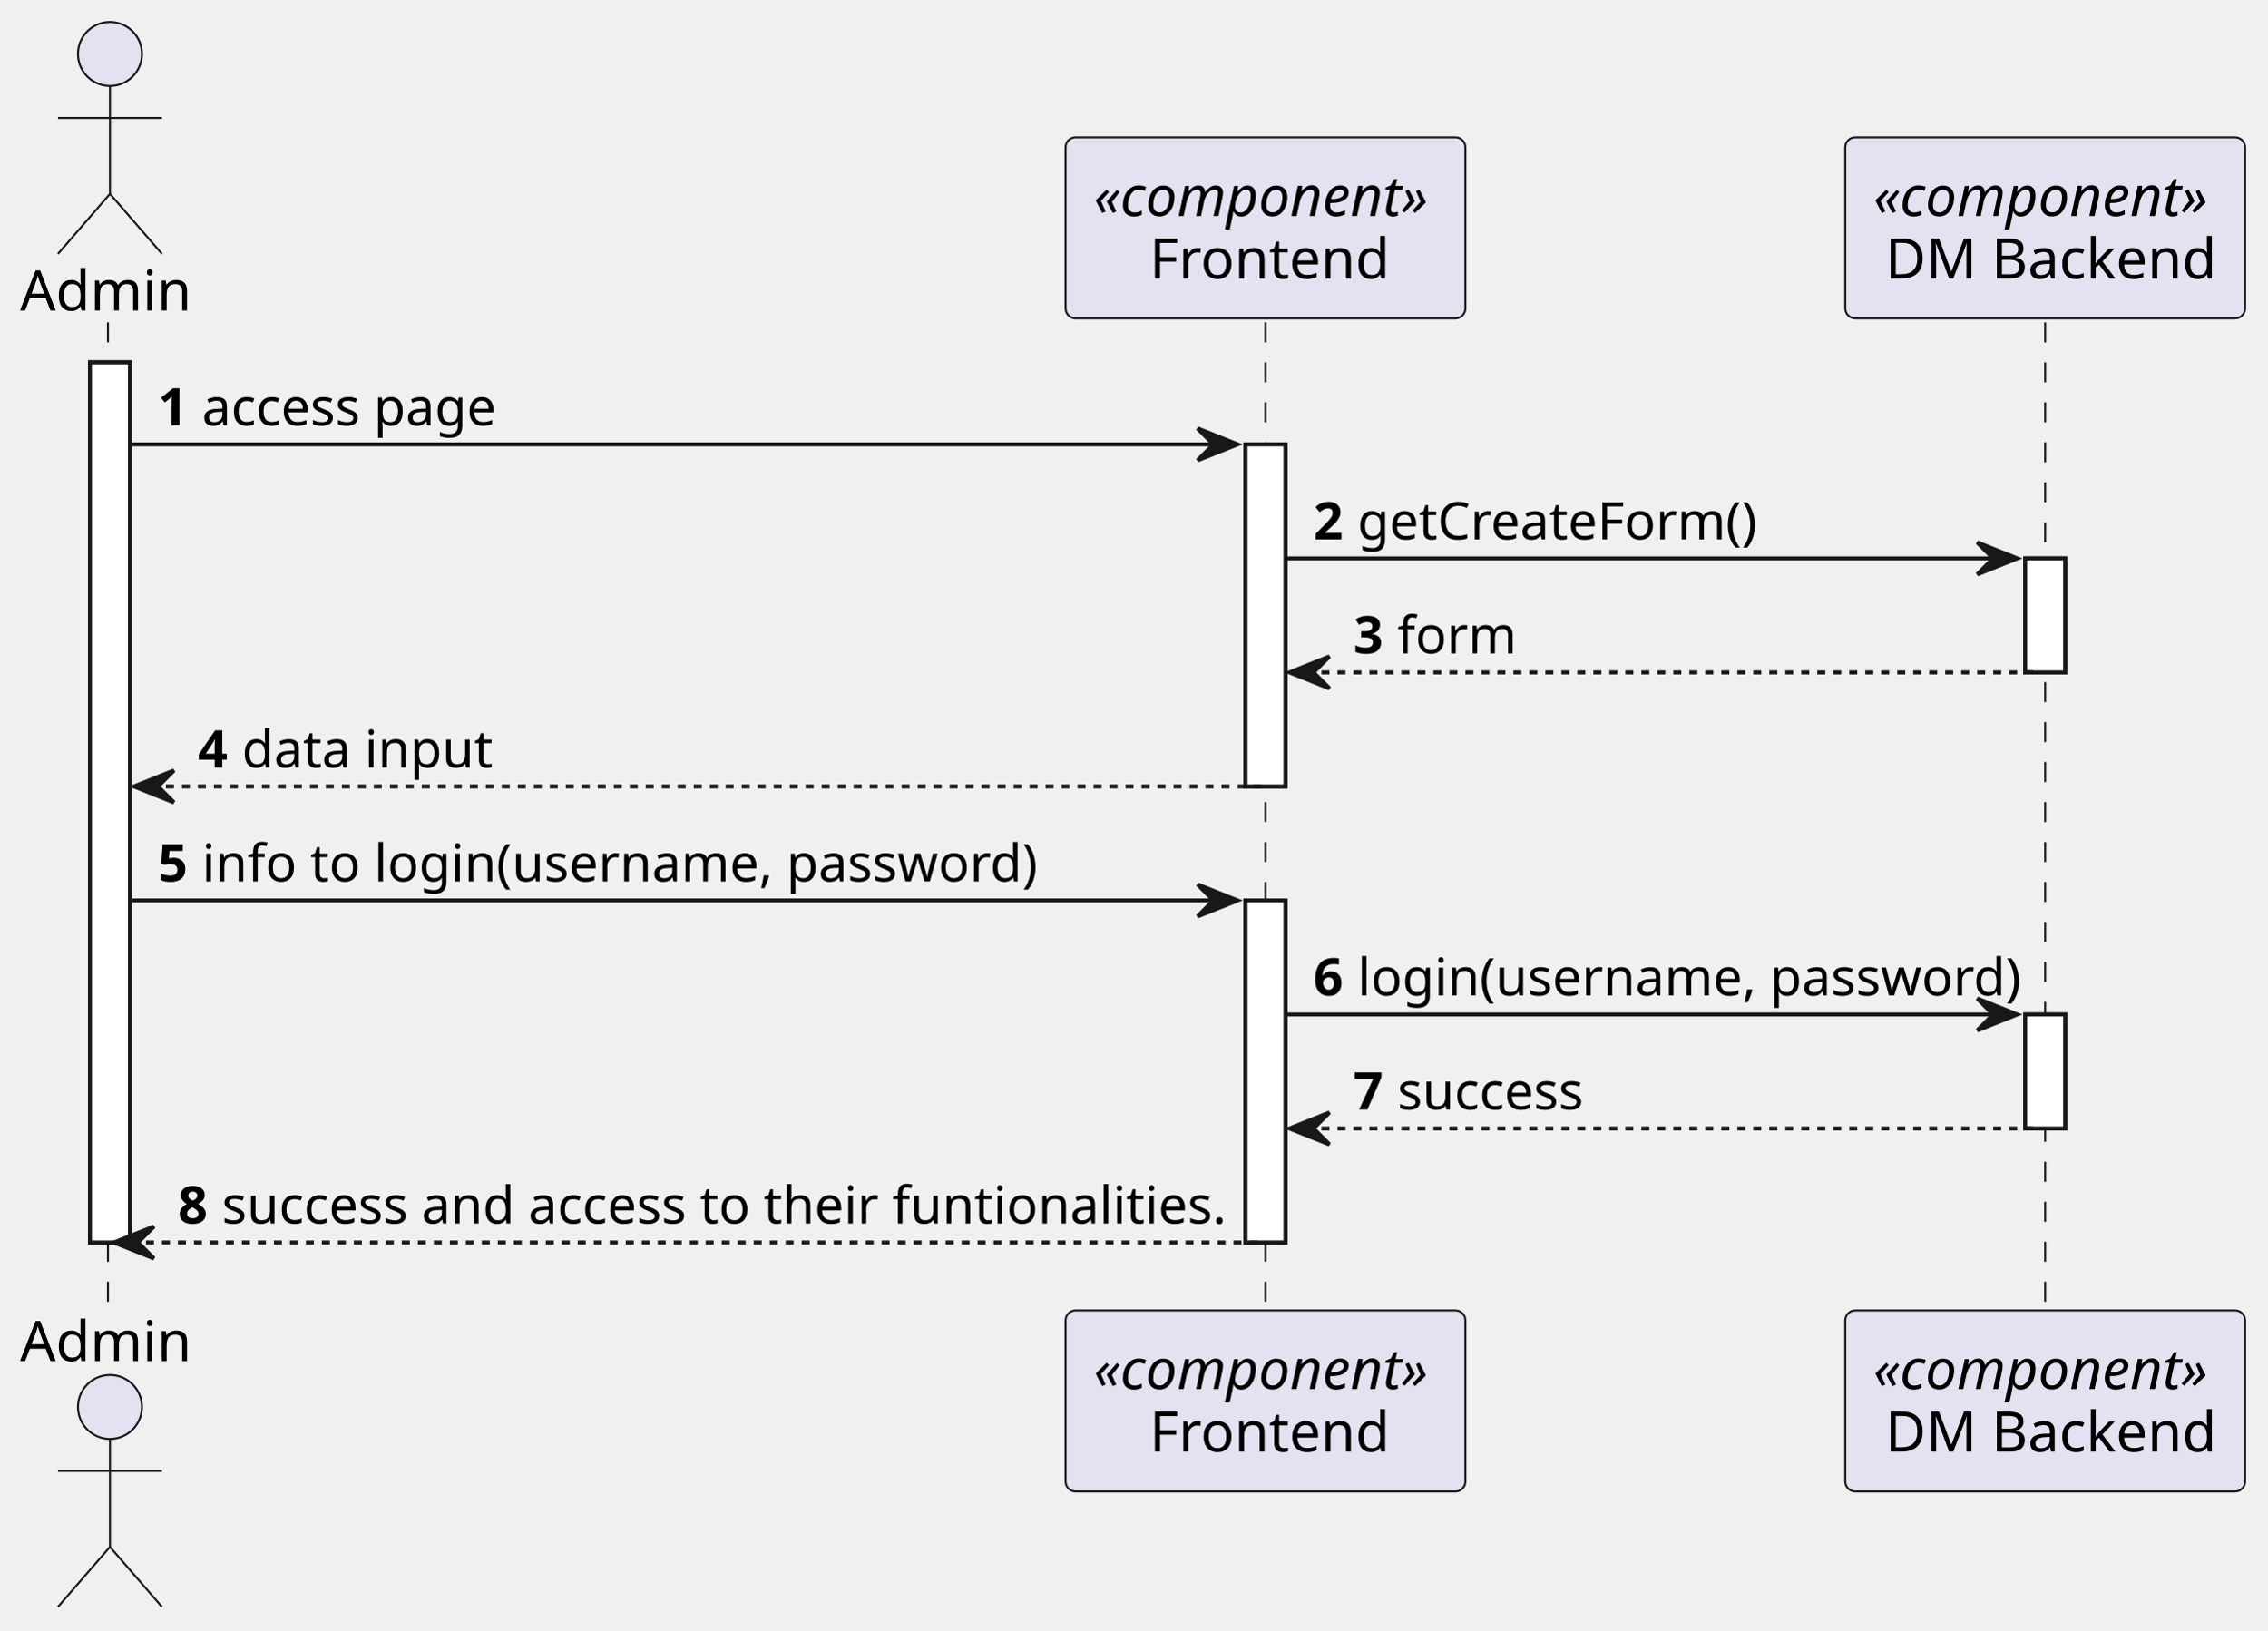
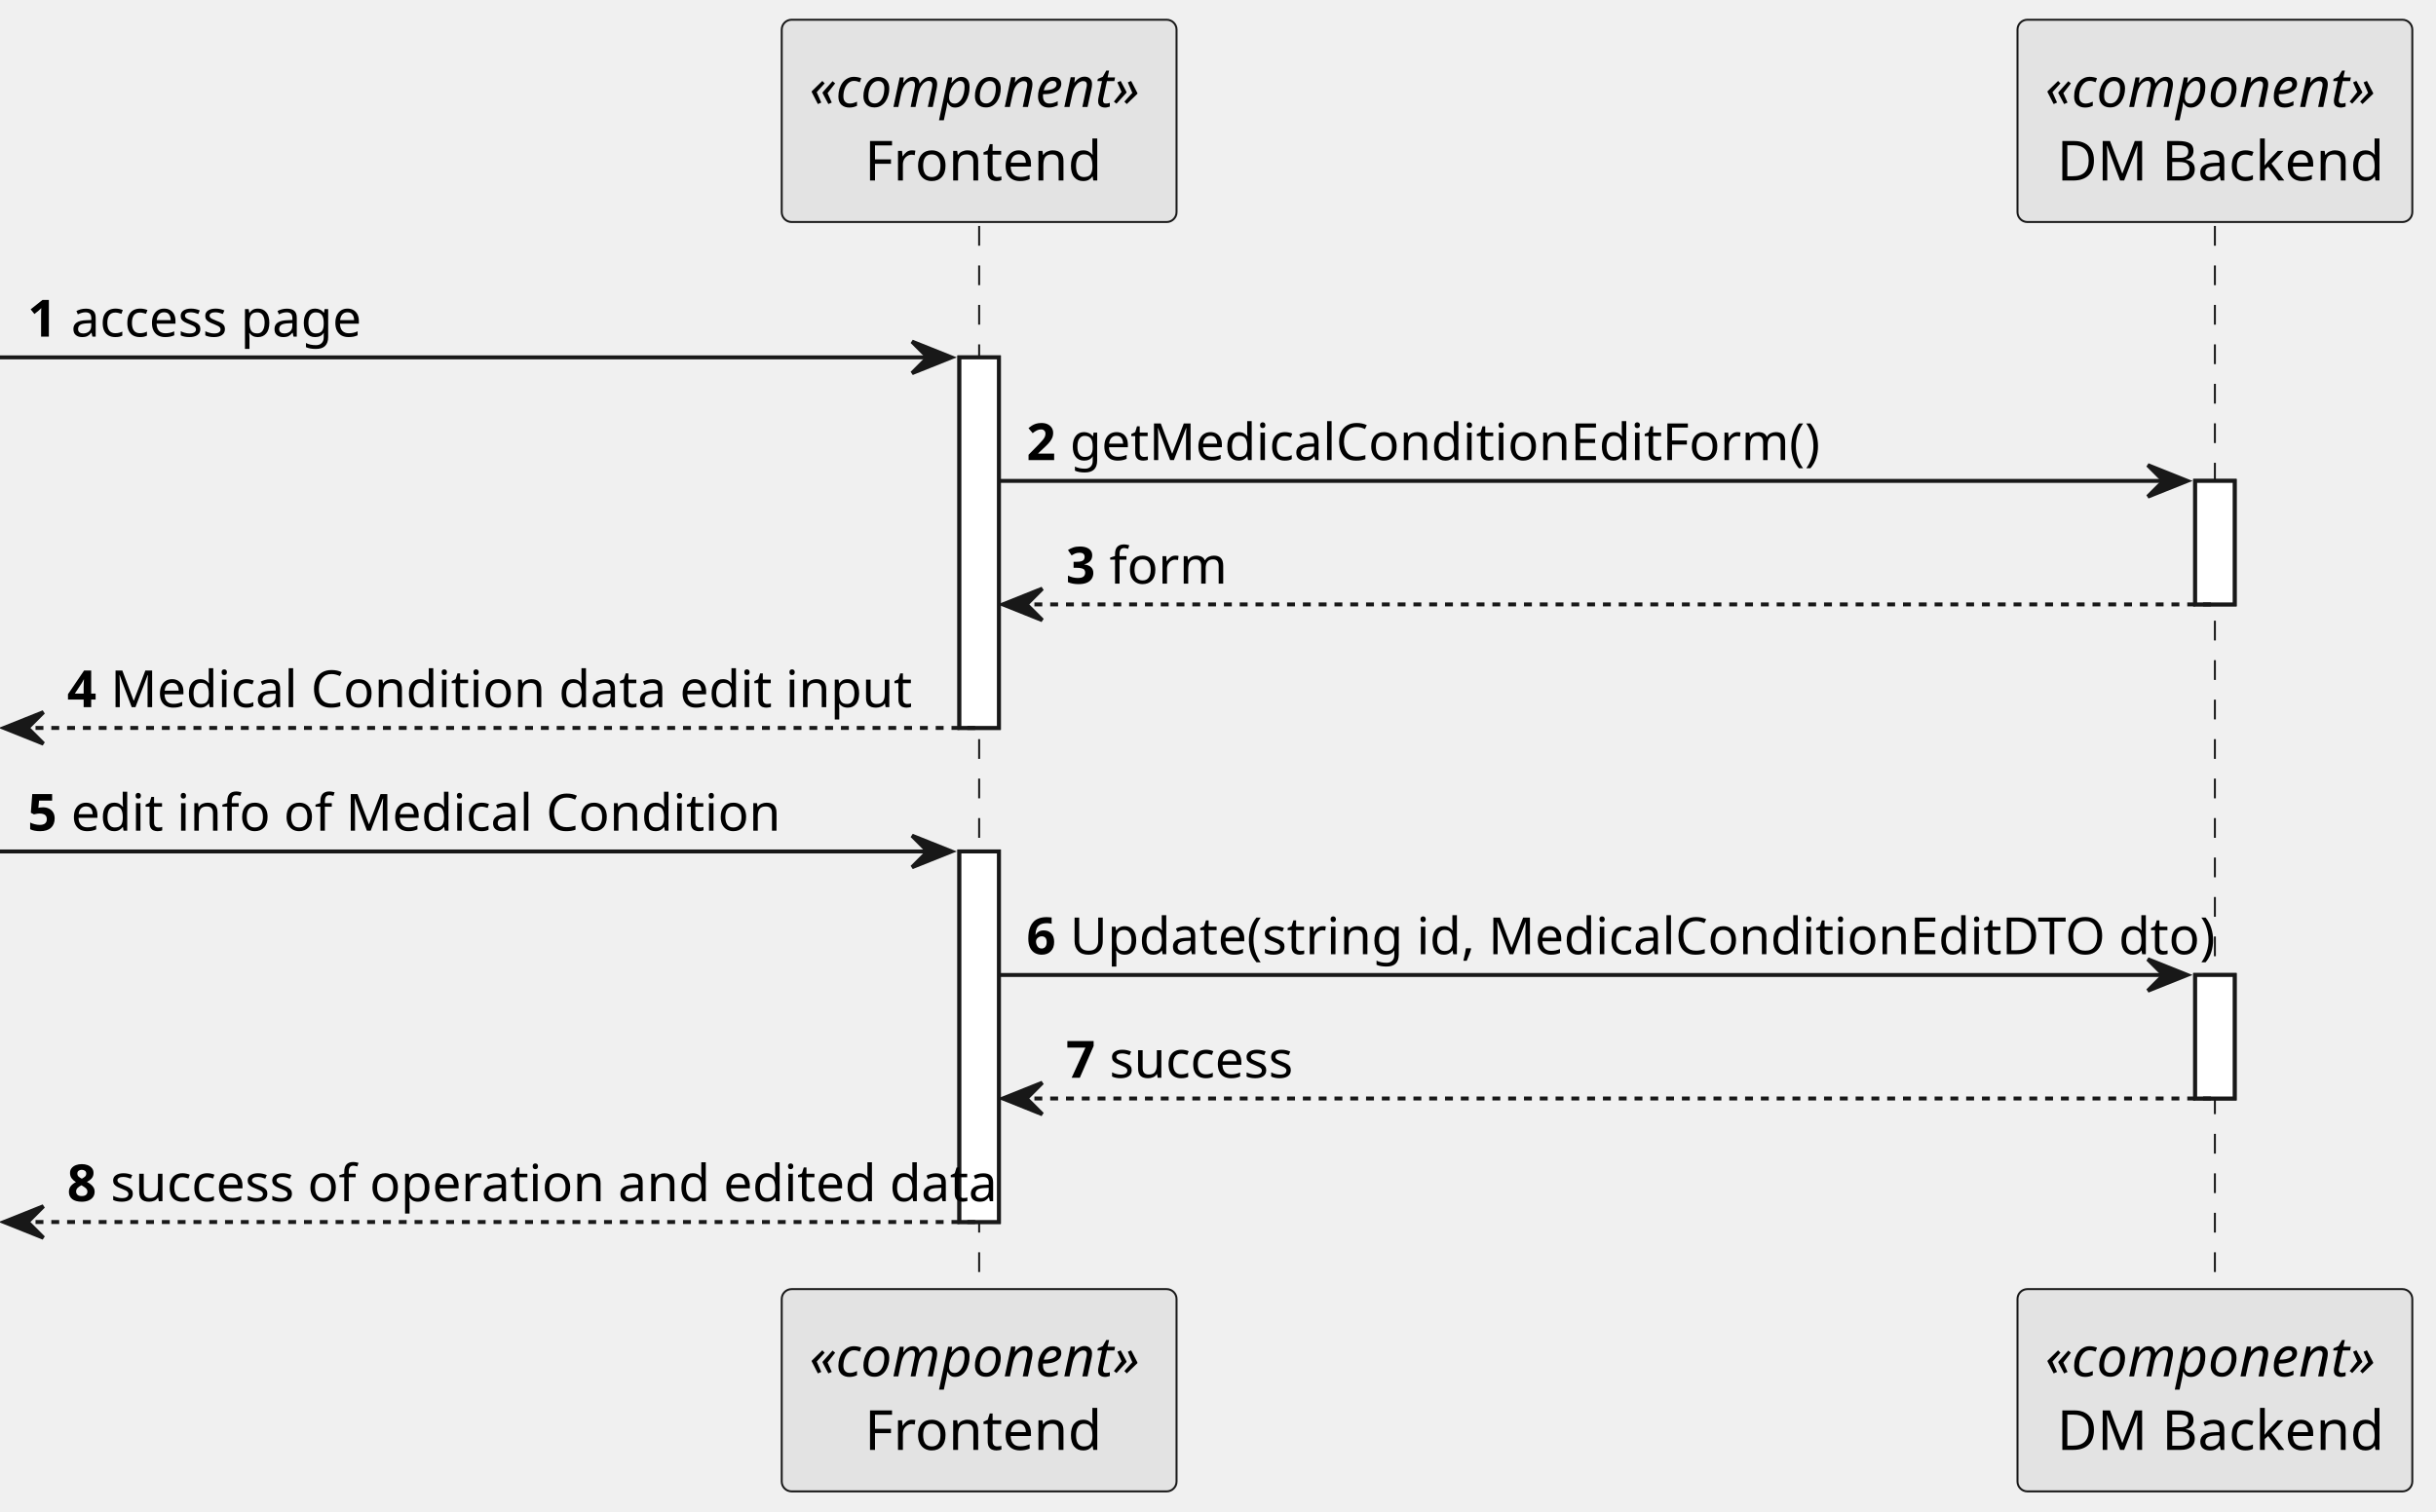
- <svg xmlns="http://www.w3.org/2000/svg" contentStyleType="text/css" height="408px" preserveAspectRatio="none" style="width:567px;height:408px;background:#FFFFFF;" version="1.1" viewBox="0 0 567 408" width="567px" zoomAndPan="magnify">
+ <svg xmlns="http://www.w3.org/2000/svg" contentStyleType="text/css" height="383px" preserveAspectRatio="none" style="width:617px;height:383px;background:#FFFFFF;" version="1.1" viewBox="0 0 617 383" width="617px" zoomAndPan="magnify">
  <defs />
  <g>
-     <rect fill="#FFFFFF" height="220.188" style="stroke:#181818;stroke-width:1.0;" width="10" x="22.5" y="90.641" />
-     <rect fill="#FFFFFF" height="85.57" style="stroke:#181818;stroke-width:1.0;" width="10" x="311.5" y="111.164" />
-     <rect fill="#FFFFFF" height="85.57" style="stroke:#181818;stroke-width:1.0;" width="10" x="311.5" y="225.258" />
-     <rect fill="#FFFFFF" height="28.523" style="stroke:#181818;stroke-width:1.0;" width="10" x="506.5" y="139.688" />
-     <rect fill="#FFFFFF" height="28.523" style="stroke:#181818;stroke-width:1.0;" width="10" x="506.5" y="253.781" />
-     <line style="stroke:#181818;stroke-width:0.5;stroke-dasharray:5.0,5.0;" x1="27" x2="27" y1="80.641" y2="328.828" />
-     <line style="stroke:#181818;stroke-width:0.5;stroke-dasharray:5.0,5.0;" x1="316.5" x2="316.5" y1="80.641" y2="328.828" />
-     <line style="stroke:#181818;stroke-width:0.5;stroke-dasharray:5.0,5.0;" x1="511.5" x2="511.5" y1="80.641" y2="328.828" />
-     <text fill="#000000" font-family="sans-serif" font-size="14" lengthAdjust="spacing" textLength="39" x="5" y="77.674">Admin</text>
-     <ellipse cx="27.5" cy="13.5" fill="#E2E2F0" rx="8" ry="8" style="stroke:#181818;stroke-width:0.5;" />
-     <path d="M27.5,21.5 L27.5,48.5 M14.5,29.5 L40.5,29.5 M27.5,48.5 L14.5,63.5 M27.5,48.5 L40.5,63.5 " fill="none" style="stroke:#181818;stroke-width:0.5;" />
-     <text fill="#000000" font-family="sans-serif" font-size="14" lengthAdjust="spacing" textLength="39" x="5" y="340.502">Admin</text>
-     <ellipse cx="27.5" cy="351.969" fill="#E2E2F0" rx="8" ry="8" style="stroke:#181818;stroke-width:0.5;" />
-     <path d="M27.5,359.969 L27.5,386.969 M14.5,367.969 L40.5,367.969 M27.5,386.969 L14.5,401.969 M27.5,386.969 L40.5,401.969 " fill="none" style="stroke:#181818;stroke-width:0.5;" />
-     <rect fill="#E2E2F0" height="45.281" rx="2.5" ry="2.5" style="stroke:#181818;stroke-width:0.5;" width="100" x="266.5" y="34.359" />
-     <text fill="#000000" font-family="sans-serif" font-size="14" font-style="italic" lengthAdjust="spacing" textLength="86" x="273.5" y="54.033">«component»</text>
-     <text fill="#000000" font-family="sans-serif" font-size="14" lengthAdjust="spacing" textLength="58" x="287.5" y="69.674">Frontend</text>
-     <rect fill="#E2E2F0" height="45.281" rx="2.5" ry="2.5" style="stroke:#181818;stroke-width:0.5;" width="100" x="266.5" y="327.828" />
-     <text fill="#000000" font-family="sans-serif" font-size="14" font-style="italic" lengthAdjust="spacing" textLength="86" x="273.5" y="347.502">«component»</text>
-     <text fill="#000000" font-family="sans-serif" font-size="14" lengthAdjust="spacing" textLength="58" x="287.5" y="363.143">Frontend</text>
-     <rect fill="#E2E2F0" height="45.281" rx="2.5" ry="2.5" style="stroke:#181818;stroke-width:0.5;" width="100" x="461.5" y="34.359" />
-     <text fill="#000000" font-family="sans-serif" font-size="14" font-style="italic" lengthAdjust="spacing" textLength="86" x="468.5" y="54.033">«component»</text>
-     <text fill="#000000" font-family="sans-serif" font-size="14" lengthAdjust="spacing" textLength="80" x="471.5" y="69.674">DM Backend</text>
-     <rect fill="#E2E2F0" height="45.281" rx="2.5" ry="2.5" style="stroke:#181818;stroke-width:0.5;" width="100" x="461.5" y="327.828" />
-     <text fill="#000000" font-family="sans-serif" font-size="14" font-style="italic" lengthAdjust="spacing" textLength="86" x="468.5" y="347.502">«component»</text>
-     <text fill="#000000" font-family="sans-serif" font-size="14" lengthAdjust="spacing" textLength="80" x="471.5" y="363.143">DM Backend</text>
-     <rect fill="#FFFFFF" height="220.188" style="stroke:#181818;stroke-width:1.0;" width="10" x="22.5" y="90.641" />
-     <rect fill="#FFFFFF" height="85.57" style="stroke:#181818;stroke-width:1.0;" width="10" x="311.5" y="111.164" />
-     <rect fill="#FFFFFF" height="85.57" style="stroke:#181818;stroke-width:1.0;" width="10" x="311.5" y="225.258" />
-     <rect fill="#FFFFFF" height="28.523" style="stroke:#181818;stroke-width:1.0;" width="10" x="506.5" y="139.688" />
-     <rect fill="#FFFFFF" height="28.523" style="stroke:#181818;stroke-width:1.0;" width="10" x="506.5" y="253.781" />
-     <polygon fill="#181818" points="299.5,107.164,309.5,111.164,299.5,115.164,303.5,111.164" style="stroke:#181818;stroke-width:1.0;" />
-     <line style="stroke:#181818;stroke-width:1.0;" x1="32.5" x2="305.5" y1="111.164" y2="111.164" />
-     <text fill="#000000" font-family="sans-serif" font-size="13" font-weight="bold" lengthAdjust="spacing" textLength="7" x="39.5" y="106.409">1</text>
-     <text fill="#000000" font-family="sans-serif" font-size="13" lengthAdjust="spacing" textLength="74" x="50.5" y="106.409">access page</text>
-     <polygon fill="#181818" points="494.5,135.688,504.5,139.688,494.5,143.688,498.5,139.688" style="stroke:#181818;stroke-width:1.0;" />
-     <line style="stroke:#181818;stroke-width:1.0;" x1="321.5" x2="500.5" y1="139.688" y2="139.688" />
-     <text fill="#000000" font-family="sans-serif" font-size="13" font-weight="bold" lengthAdjust="spacing" textLength="7" x="328.5" y="134.933">2</text>
-     <text fill="#000000" font-family="sans-serif" font-size="13" lengthAdjust="spacing" textLength="94" x="339.5" y="134.933">getCreateForm()</text>
-     <polygon fill="#181818" points="332.5,164.211,322.5,168.211,332.5,172.211,328.5,168.211" style="stroke:#181818;stroke-width:1.0;" />
-     <line style="stroke:#181818;stroke-width:1.0;stroke-dasharray:2.0,2.0;" x1="326.5" x2="510.5" y1="168.211" y2="168.211" />
-     <text fill="#000000" font-family="sans-serif" font-size="13" font-weight="bold" lengthAdjust="spacing" textLength="7" x="338.5" y="163.456">3</text>
-     <text fill="#000000" font-family="sans-serif" font-size="13" lengthAdjust="spacing" textLength="25" x="349.5" y="163.456">form</text>
-     <polygon fill="#181818" points="43.5,192.734,33.5,196.734,43.5,200.734,39.5,196.734" style="stroke:#181818;stroke-width:1.0;" />
-     <line style="stroke:#181818;stroke-width:1.0;stroke-dasharray:2.0,2.0;" x1="37.5" x2="315.5" y1="196.734" y2="196.734" />
-     <text fill="#000000" font-family="sans-serif" font-size="13" font-weight="bold" lengthAdjust="spacing" textLength="7" x="49.5" y="191.98">4</text>
-     <text fill="#000000" font-family="sans-serif" font-size="13" lengthAdjust="spacing" textLength="57" x="60.5" y="191.98">data input</text>
-     <polygon fill="#181818" points="299.5,221.258,309.5,225.258,299.5,229.258,303.5,225.258" style="stroke:#181818;stroke-width:1.0;" />
-     <line style="stroke:#181818;stroke-width:1.0;" x1="32.5" x2="305.5" y1="225.258" y2="225.258" />
-     <text fill="#000000" font-family="sans-serif" font-size="13" font-weight="bold" lengthAdjust="spacing" textLength="7" x="39.5" y="220.503">5</text>
-     <text fill="#000000" font-family="sans-serif" font-size="13" lengthAdjust="spacing" textLength="194" x="50.5" y="220.503">info to login(username, password)</text>
-     <polygon fill="#181818" points="494.5,249.781,504.5,253.781,494.5,257.781,498.5,253.781" style="stroke:#181818;stroke-width:1.0;" />
-     <line style="stroke:#181818;stroke-width:1.0;" x1="321.5" x2="500.5" y1="253.781" y2="253.781" />
-     <text fill="#000000" font-family="sans-serif" font-size="13" font-weight="bold" lengthAdjust="spacing" textLength="7" x="328.5" y="249.026">6</text>
-     <text fill="#000000" font-family="sans-serif" font-size="13" lengthAdjust="spacing" textLength="155" x="339.5" y="249.026">login(username, password)</text>
-     <polygon fill="#181818" points="332.5,278.305,322.5,282.305,332.5,286.305,328.5,282.305" style="stroke:#181818;stroke-width:1.0;" />
-     <line style="stroke:#181818;stroke-width:1.0;stroke-dasharray:2.0,2.0;" x1="326.5" x2="510.5" y1="282.305" y2="282.305" />
-     <text fill="#000000" font-family="sans-serif" font-size="13" font-weight="bold" lengthAdjust="spacing" textLength="7" x="338.5" y="277.55">7</text>
-     <text fill="#000000" font-family="sans-serif" font-size="13" lengthAdjust="spacing" textLength="49" x="349.5" y="277.55">success</text>
-     <polygon fill="#181818" points="38.5,306.828,28.5,310.828,38.5,314.828,34.5,310.828" style="stroke:#181818;stroke-width:1.0;" />
-     <line style="stroke:#181818;stroke-width:1.0;stroke-dasharray:2.0,2.0;" x1="32.5" x2="315.5" y1="310.828" y2="310.828" />
-     <text fill="#000000" font-family="sans-serif" font-size="13" font-weight="bold" lengthAdjust="spacing" textLength="7" x="44.5" y="306.073">8</text>
-     <text fill="#000000" font-family="sans-serif" font-size="13" lengthAdjust="spacing" textLength="244" x="55.5" y="306.073">success and access to their funtionalities.</text>
+     <rect fill="#FFFFFF" height="93.873" style="stroke:#181818;stroke-width:1.0;" width="10" x="243" y="90.533" />
+     <rect fill="#FFFFFF" height="93.873" style="stroke:#181818;stroke-width:1.0;" width="10" x="243" y="215.697" />
+     <rect fill="#FFFFFF" height="31.291" style="stroke:#181818;stroke-width:1.0;" width="10" x="556" y="121.824" />
+     <rect fill="#FFFFFF" height="31.291" style="stroke:#181818;stroke-width:1.0;" width="10" x="556" y="246.988" />
+     <line style="stroke:#181818;stroke-width:0.5;stroke-dasharray:5.0,5.0;" x1="248" x2="248" y1="57.242" y2="327.57" />
+     <line style="stroke:#181818;stroke-width:0.5;stroke-dasharray:5.0,5.0;" x1="561" x2="561" y1="57.242" y2="327.57" />
+     <rect fill="#E3E3E3" height="51.242" rx="2.5" ry="2.5" style="stroke:#181818;stroke-width:0.5;" width="100" x="198" y="5" />
+     <text fill="#000000" font-family="sans-serif" font-size="14" font-style="italic" lengthAdjust="spacing" textLength="86" x="205" y="27.107">«component»</text>
+     <text fill="#000000" font-family="sans-serif" font-size="14" lengthAdjust="spacing" textLength="58" x="219" y="45.728">Frontend</text>
+     <rect fill="#E3E3E3" height="51.242" rx="2.5" ry="2.5" style="stroke:#181818;stroke-width:0.5;" width="100" x="198" y="326.57" />
+     <text fill="#000000" font-family="sans-serif" font-size="14" font-style="italic" lengthAdjust="spacing" textLength="86" x="205" y="348.678">«component»</text>
+     <text fill="#000000" font-family="sans-serif" font-size="14" lengthAdjust="spacing" textLength="58" x="219" y="367.299">Frontend</text>
+     <rect fill="#E3E3E3" height="51.242" rx="2.5" ry="2.5" style="stroke:#181818;stroke-width:0.5;" width="100" x="511" y="5" />
+     <text fill="#000000" font-family="sans-serif" font-size="14" font-style="italic" lengthAdjust="spacing" textLength="86" x="518" y="27.107">«component»</text>
+     <text fill="#000000" font-family="sans-serif" font-size="14" lengthAdjust="spacing" textLength="80" x="521" y="45.728">DM Backend</text>
+     <rect fill="#E3E3E3" height="51.242" rx="2.5" ry="2.5" style="stroke:#181818;stroke-width:0.5;" width="100" x="511" y="326.57" />
+     <text fill="#000000" font-family="sans-serif" font-size="14" font-style="italic" lengthAdjust="spacing" textLength="86" x="518" y="348.678">«component»</text>
+     <text fill="#000000" font-family="sans-serif" font-size="14" lengthAdjust="spacing" textLength="80" x="521" y="367.299">DM Backend</text>
+     <rect fill="#FFFFFF" height="93.873" style="stroke:#181818;stroke-width:1.0;" width="10" x="243" y="90.533" />
+     <rect fill="#FFFFFF" height="93.873" style="stroke:#181818;stroke-width:1.0;" width="10" x="243" y="215.697" />
+     <rect fill="#FFFFFF" height="31.291" style="stroke:#181818;stroke-width:1.0;" width="10" x="556" y="121.824" />
+     <rect fill="#FFFFFF" height="31.291" style="stroke:#181818;stroke-width:1.0;" width="10" x="556" y="246.988" />
+     <polygon fill="#181818" points="231,86.533,241,90.533,231,94.533,235,90.533" style="stroke:#181818;stroke-width:1.0;" />
+     <line style="stroke:#181818;stroke-width:1.0;" x1="0" x2="237" y1="90.533" y2="90.533" />
+     <text fill="#000000" font-family="sans-serif" font-size="13" font-weight="bold" lengthAdjust="spacing" textLength="7" x="7" y="85.27">1</text>
+     <text fill="#000000" font-family="sans-serif" font-size="13" lengthAdjust="spacing" textLength="74" x="18" y="85.27">access page</text>
+     <polygon fill="#181818" points="544,117.824,554,121.824,544,125.824,548,121.824" style="stroke:#181818;stroke-width:1.0;" />
+     <line style="stroke:#181818;stroke-width:1.0;" x1="253" x2="550" y1="121.824" y2="121.824" />
+     <text fill="#000000" font-family="sans-serif" font-size="13" font-weight="bold" lengthAdjust="spacing" textLength="7" x="260" y="116.561">2</text>
+     <text fill="#000000" font-family="sans-serif" font-size="13" lengthAdjust="spacing" textLength="178" x="271" y="116.561">getMedicalConditionEditForm()</text>
+     <polygon fill="#181818" points="264,149.115,254,153.115,264,157.115,260,153.115" style="stroke:#181818;stroke-width:1.0;" />
+     <line style="stroke:#181818;stroke-width:1.0;stroke-dasharray:2.0,2.0;" x1="258" x2="560" y1="153.115" y2="153.115" />
+     <text fill="#000000" font-family="sans-serif" font-size="13" font-weight="bold" lengthAdjust="spacing" textLength="7" x="270" y="147.852">3</text>
+     <text fill="#000000" font-family="sans-serif" font-size="13" lengthAdjust="spacing" textLength="25" x="281" y="147.852">form</text>
+     <polygon fill="#181818" points="11,180.406,1,184.406,11,188.406,7,184.406" style="stroke:#181818;stroke-width:1.0;" />
+     <line style="stroke:#181818;stroke-width:1.0;stroke-dasharray:2.0,2.0;" x1="5" x2="247" y1="184.406" y2="184.406" />
+     <text fill="#000000" font-family="sans-serif" font-size="13" font-weight="bold" lengthAdjust="spacing" textLength="7" x="17" y="179.144">4</text>
+     <text fill="#000000" font-family="sans-serif" font-size="13" lengthAdjust="spacing" textLength="189" x="28" y="179.144">Medical Condition data edit input</text>
+     <polygon fill="#181818" points="231,211.697,241,215.697,231,219.697,235,215.697" style="stroke:#181818;stroke-width:1.0;" />
+     <line style="stroke:#181818;stroke-width:1.0;" x1="0" x2="237" y1="215.697" y2="215.697" />
+     <text fill="#000000" font-family="sans-serif" font-size="13" font-weight="bold" lengthAdjust="spacing" textLength="7" x="7" y="210.435">5</text>
+     <text fill="#000000" font-family="sans-serif" font-size="13" lengthAdjust="spacing" textLength="166" x="18" y="210.435">edit info of Medical Condition</text>
+     <polygon fill="#181818" points="544,242.988,554,246.988,544,250.988,548,246.988" style="stroke:#181818;stroke-width:1.0;" />
+     <line style="stroke:#181818;stroke-width:1.0;" x1="253" x2="550" y1="246.988" y2="246.988" />
+     <text fill="#000000" font-family="sans-serif" font-size="13" font-weight="bold" lengthAdjust="spacing" textLength="7" x="260" y="241.726">6</text>
+     <text fill="#000000" font-family="sans-serif" font-size="13" lengthAdjust="spacing" textLength="273" x="271" y="241.726">Update(string id, MedicalConditionEditDTO dto)</text>
+     <polygon fill="#181818" points="264,274.279,254,278.279,264,282.279,260,278.279" style="stroke:#181818;stroke-width:1.0;" />
+     <line style="stroke:#181818;stroke-width:1.0;stroke-dasharray:2.0,2.0;" x1="258" x2="560" y1="278.279" y2="278.279" />
+     <text fill="#000000" font-family="sans-serif" font-size="13" font-weight="bold" lengthAdjust="spacing" textLength="7" x="270" y="273.017">7</text>
+     <text fill="#000000" font-family="sans-serif" font-size="13" lengthAdjust="spacing" textLength="49" x="281" y="273.017">success</text>
+     <polygon fill="#181818" points="11,305.57,1,309.57,11,313.57,7,309.57" style="stroke:#181818;stroke-width:1.0;" />
+     <line style="stroke:#181818;stroke-width:1.0;stroke-dasharray:2.0,2.0;" x1="5" x2="247" y1="309.57" y2="309.57" />
+     <text fill="#000000" font-family="sans-serif" font-size="13" font-weight="bold" lengthAdjust="spacing" textLength="7" x="17" y="304.308">8</text>
+     <text fill="#000000" font-family="sans-serif" font-size="13" lengthAdjust="spacing" textLength="213" x="28" y="304.308">success of operation and edited data</text>
  </g>
</svg>
